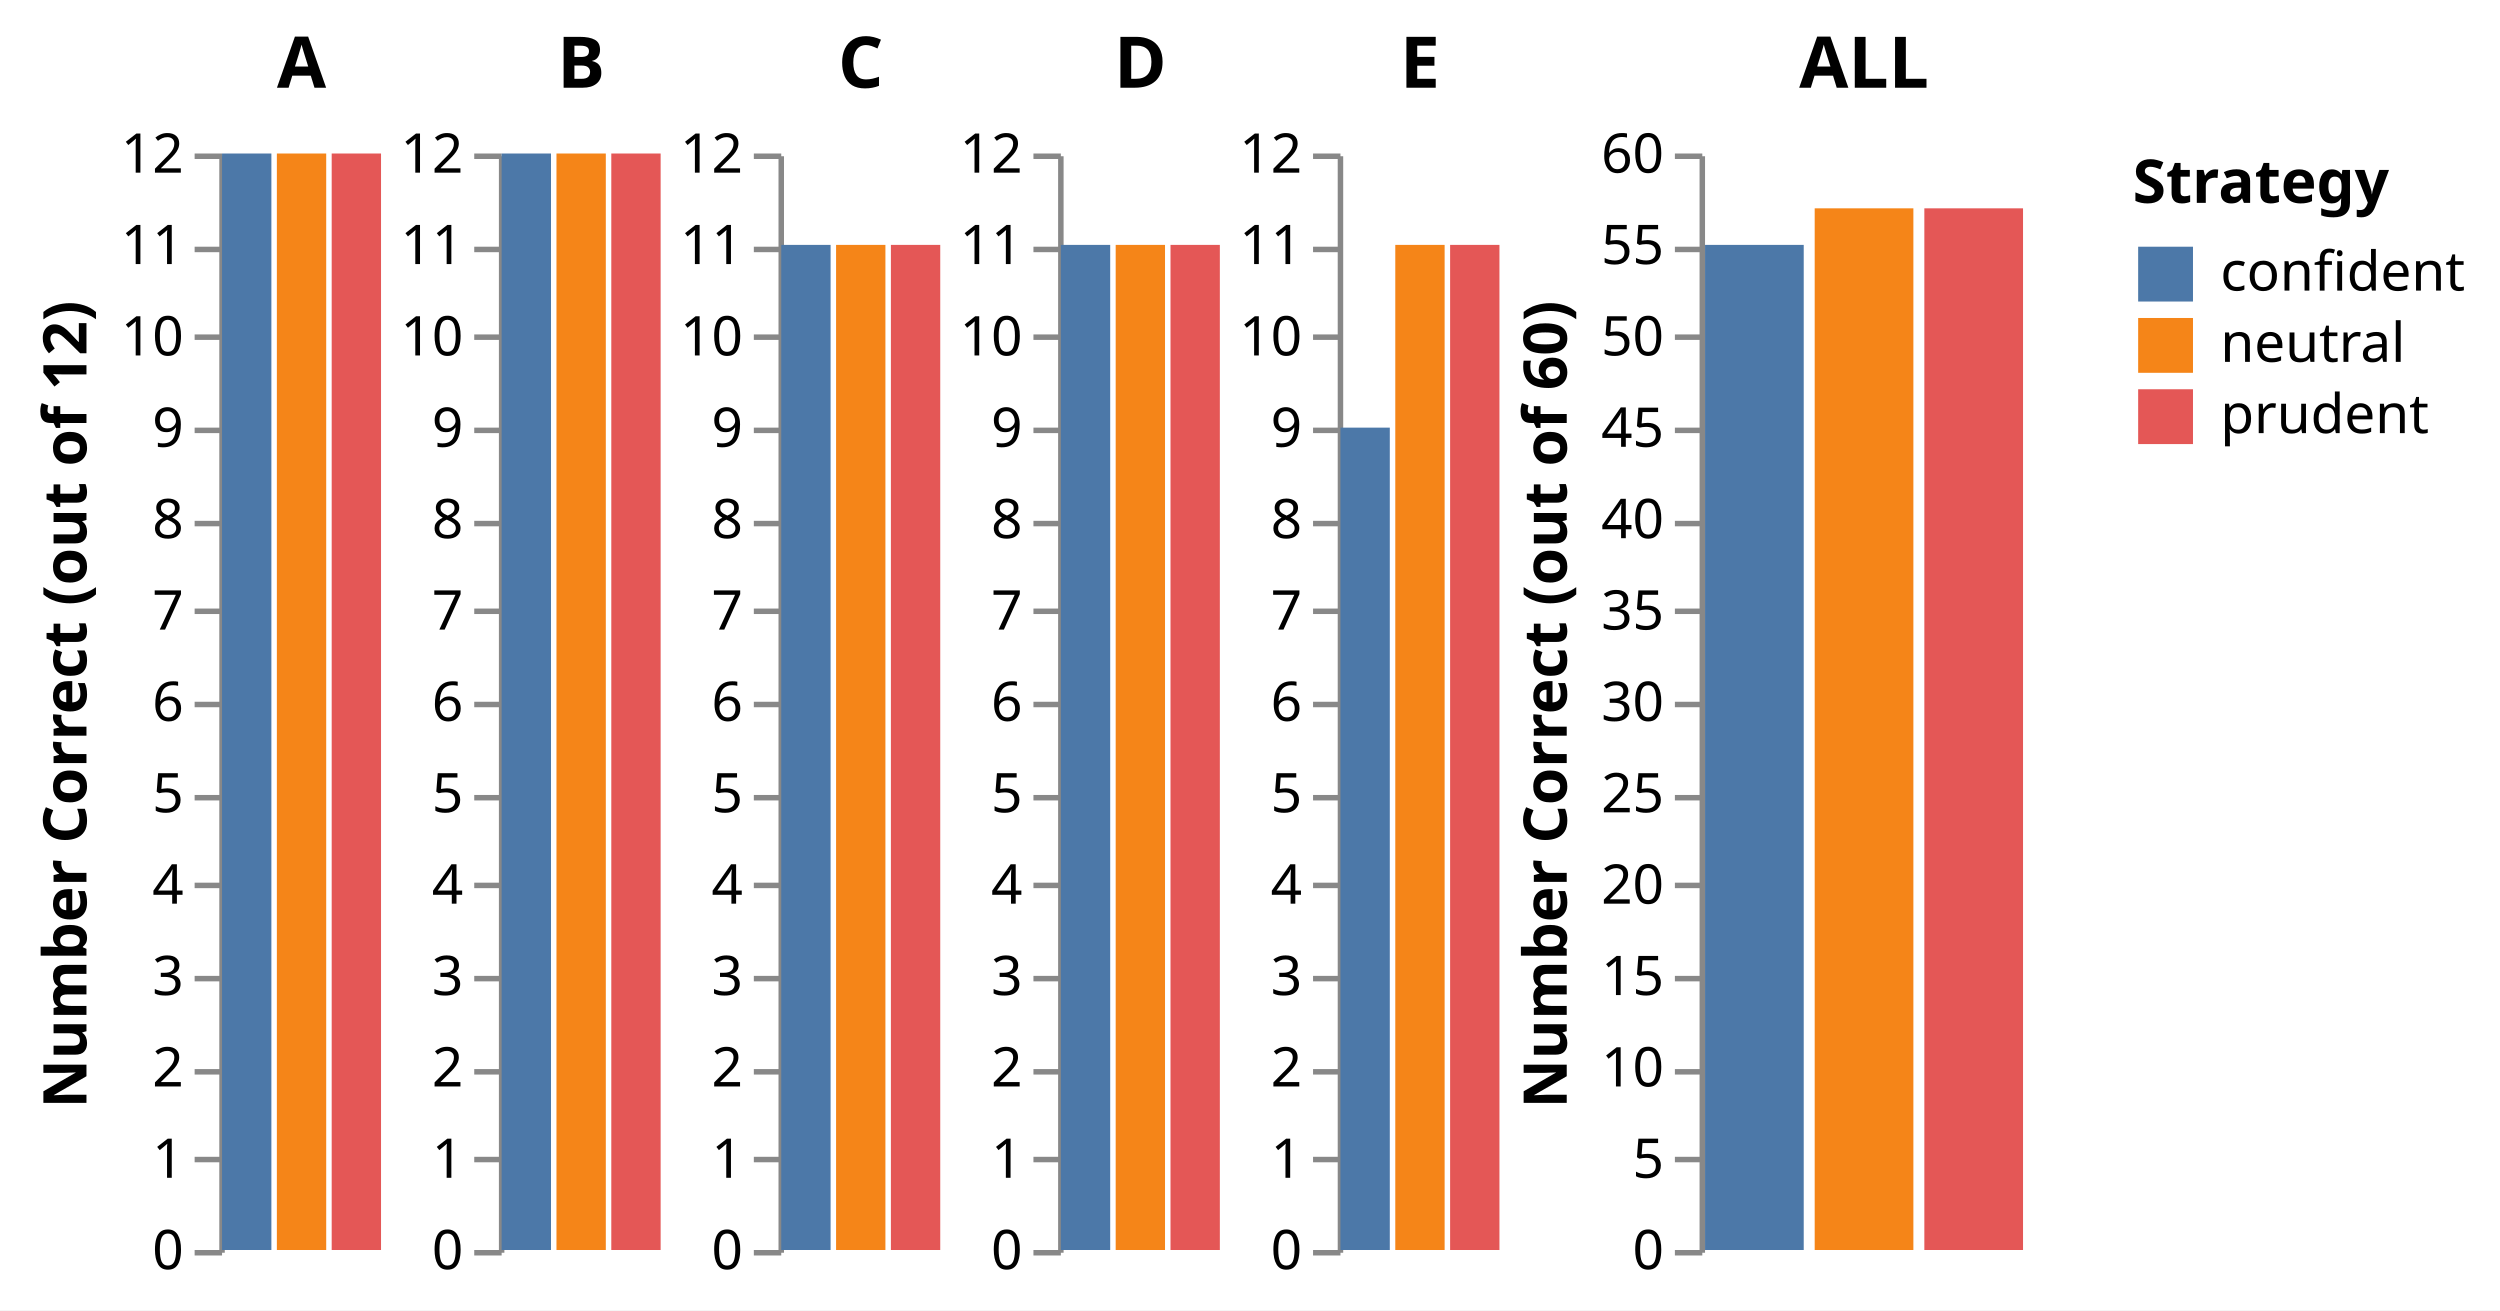
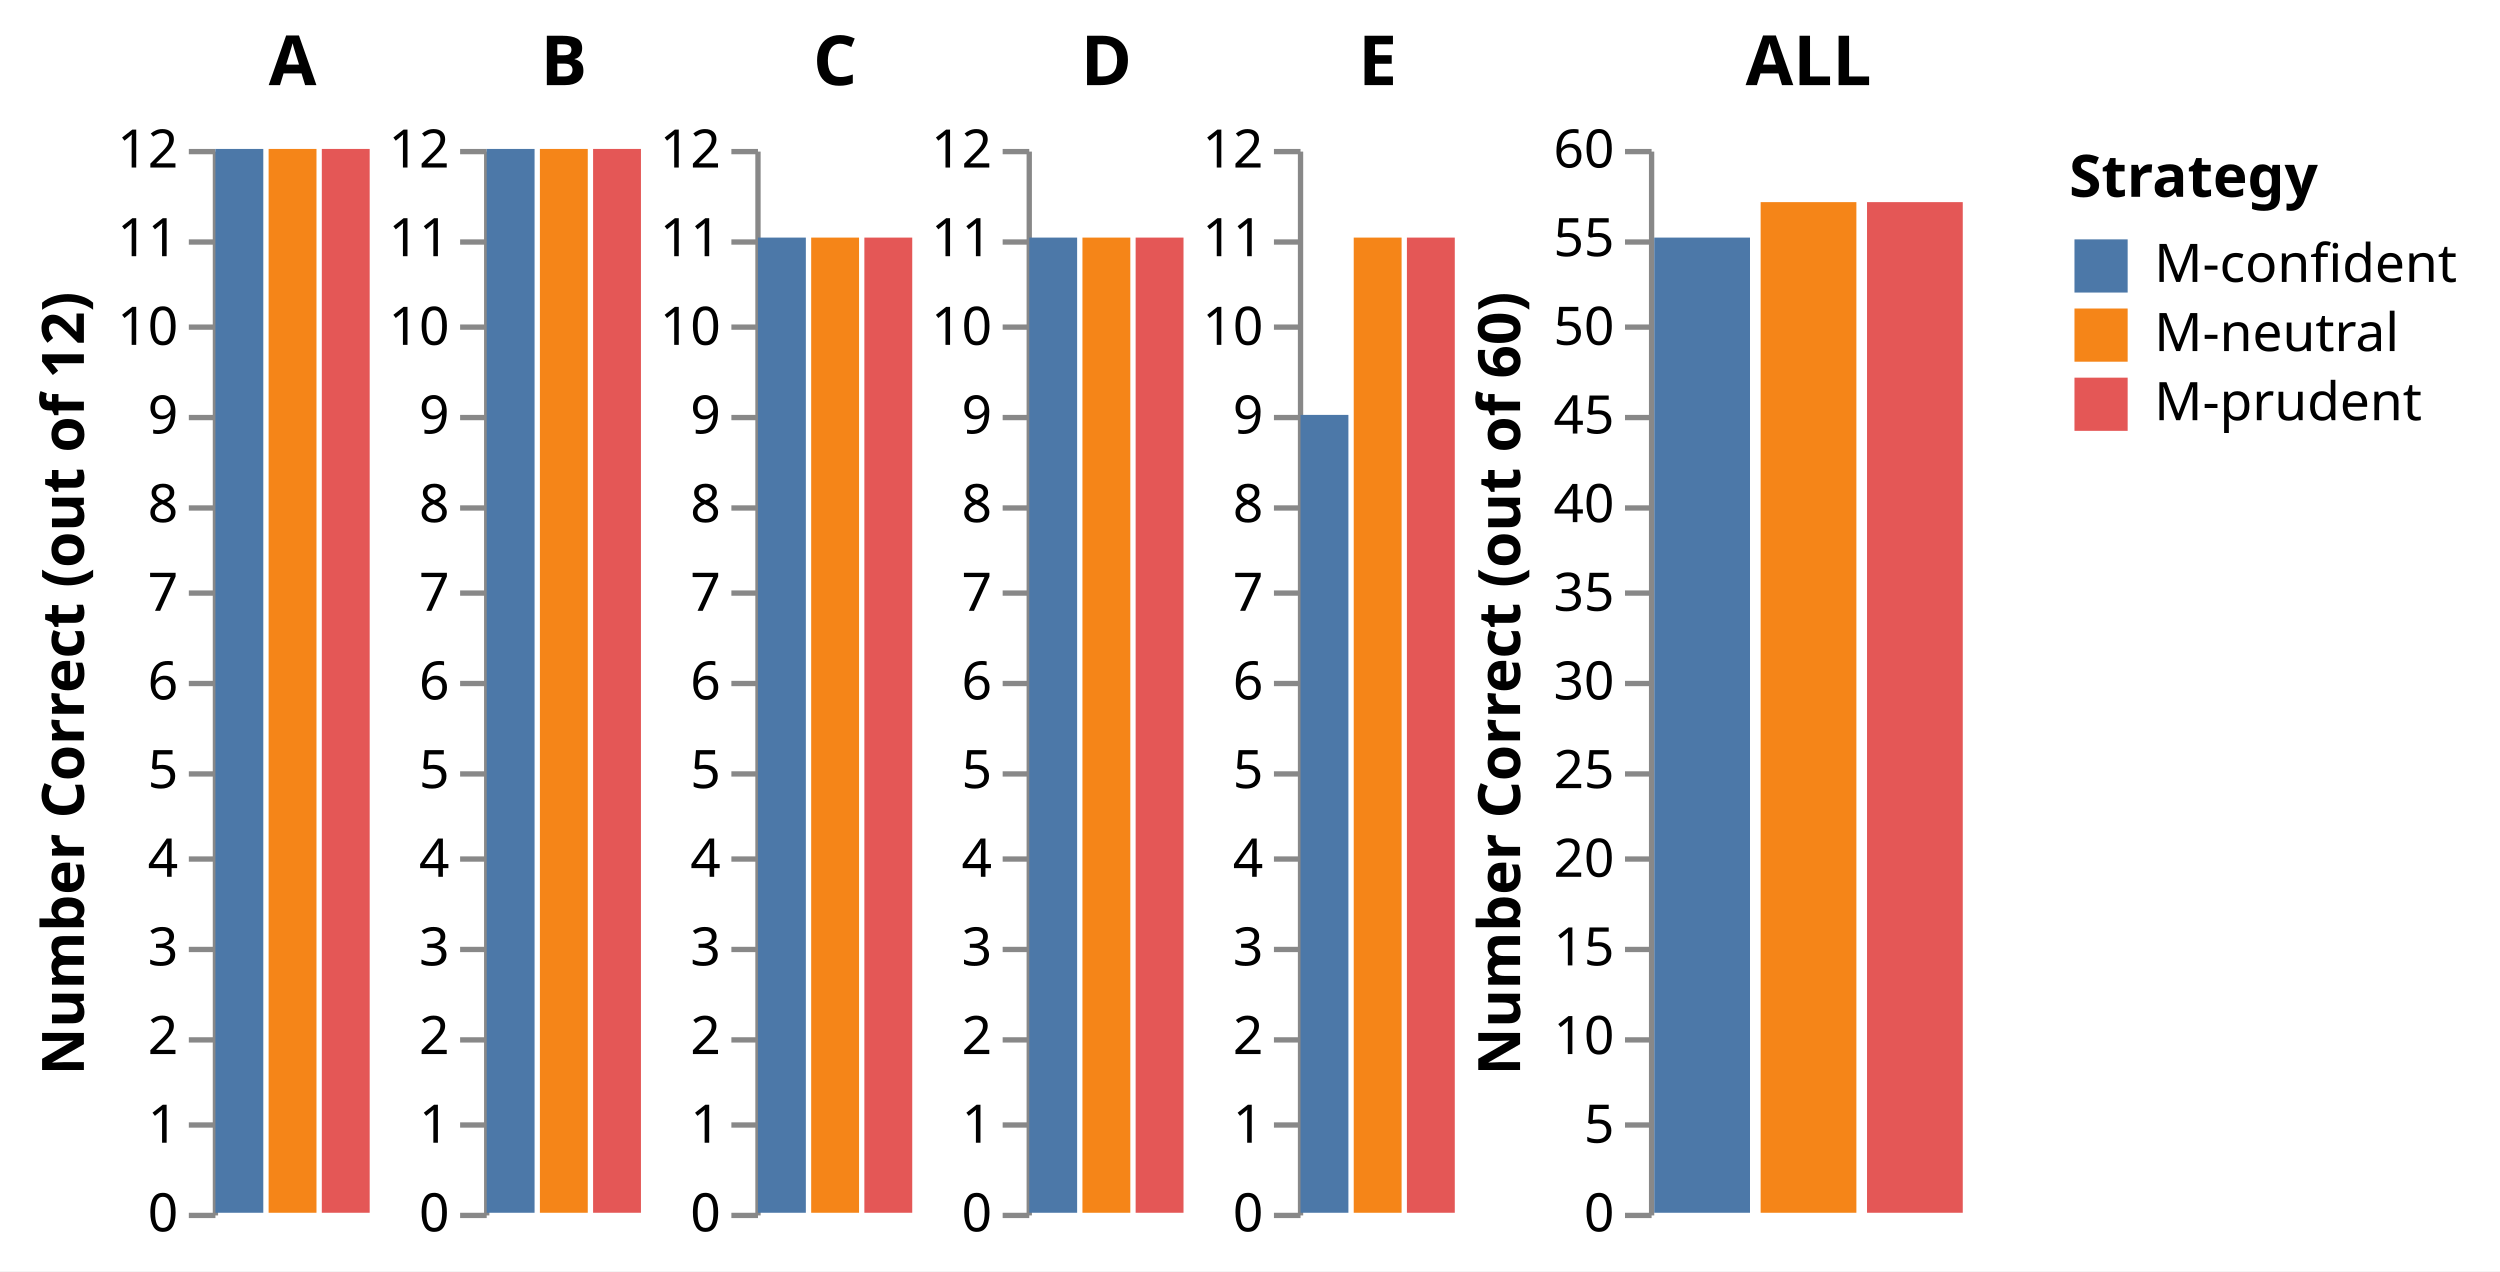
- <svg xmlns="http://www.w3.org/2000/svg" class="marks" width="456" height="239" viewBox="0 0 456 239" version="1.1">
-   <rect width="456" height="239" style="fill: white;" />
+ <svg xmlns="http://www.w3.org/2000/svg" class="marks" width="470" height="239" viewBox="0 0 470 239" version="1.1">
+   <rect width="470" height="239" style="fill: white;" />
  <g transform="translate(40,28)">
    <g class="mark-group role-frame root">
      <g transform="translate(0,0)">
        <path class="background" d="M0,0h0v200h0Z" style="fill: none;" />
        <g>
          <g class="mark-group role-scope concat_0_group">
            <g transform="translate(0,0)">
              <path class="background" d="M0.5,0.5h30v200h-30Z" style="fill: none; stroke: none;" />
              <g>
                <g class="mark-group role-axis">
                  <g transform="translate(0.5,0.5)">
                    <path class="background" d="M0,0h0v0h0Z" style="pointer-events: none; fill: none;" />
                    <g>
                      <g class="mark-rule role-axis-tick" style="pointer-events: none;">
                        <line transform="translate(0,200)" x2="-5" y2="0" style="fill: none; stroke: #888; stroke-width: 1; opacity: 1;" />
                        <line transform="translate(0,183)" x2="-5" y2="0" style="fill: none; stroke: #888; stroke-width: 1; opacity: 1;" />
                        <line transform="translate(0,167)" x2="-5" y2="0" style="fill: none; stroke: #888; stroke-width: 1; opacity: 1;" />
                        <line transform="translate(0,150)" x2="-5" y2="0" style="fill: none; stroke: #888; stroke-width: 1; opacity: 1;" />
                        <line transform="translate(0,133)" x2="-5" y2="0" style="fill: none; stroke: #888; stroke-width: 1; opacity: 1;" />
                        <line transform="translate(0,117)" x2="-5" y2="0" style="fill: none; stroke: #888; stroke-width: 1; opacity: 1;" />
                        <line transform="translate(0,100)" x2="-5" y2="0" style="fill: none; stroke: #888; stroke-width: 1; opacity: 1;" />
                        <line transform="translate(0,83)" x2="-5" y2="0" style="fill: none; stroke: #888; stroke-width: 1; opacity: 1;" />
                        <line transform="translate(0,67)" x2="-5" y2="0" style="fill: none; stroke: #888; stroke-width: 1; opacity: 1;" />
                        <line transform="translate(0,50)" x2="-5" y2="0" style="fill: none; stroke: #888; stroke-width: 1; opacity: 1;" />
                        <line transform="translate(0,33)" x2="-5" y2="0" style="fill: none; stroke: #888; stroke-width: 1; opacity: 1;" />
                        <line transform="translate(0,17)" x2="-5" y2="0" style="fill: none; stroke: #888; stroke-width: 1; opacity: 1;" />
                        <line transform="translate(0,0)" x2="-5" y2="0" style="fill: none; stroke: #888; stroke-width: 1; opacity: 1;" />
                      </g>
                      <g class="mark-text role-axis-label" style="pointer-events: none;">
                        <text text-anchor="end" transform="translate(-7,203)" style="font-family: sans-serif; font-size: 10px; fill: #000; opacity: 1;">0</text>
                        <text text-anchor="end" transform="translate(-7,186.3333)" style="font-family: sans-serif; font-size: 10px; fill: #000; opacity: 1;">1</text>
                        <text text-anchor="end" transform="translate(-7,169.6667)" style="font-family: sans-serif; font-size: 10px; fill: #000; opacity: 1;">2</text>
                        <text text-anchor="end" transform="translate(-7,153)" style="font-family: sans-serif; font-size: 10px; fill: #000; opacity: 1;">3</text>
                        <text text-anchor="end" transform="translate(-7,136.3333)" style="font-family: sans-serif; font-size: 10px; fill: #000; opacity: 1;">4</text>
                        <text text-anchor="end" transform="translate(-7,119.6667)" style="font-family: sans-serif; font-size: 10px; fill: #000; opacity: 1;">5</text>
                        <text text-anchor="end" transform="translate(-7,103)" style="font-family: sans-serif; font-size: 10px; fill: #000; opacity: 1;">6</text>
                        <text text-anchor="end" transform="translate(-7,86.33333)" style="font-family: sans-serif; font-size: 10px; fill: #000; opacity: 1;">7</text>
                        <text text-anchor="end" transform="translate(-7,69.66667)" style="font-family: sans-serif; font-size: 10px; fill: #000; opacity: 1;">8</text>
                        <text text-anchor="end" transform="translate(-7,53)" style="font-family: sans-serif; font-size: 10px; fill: #000; opacity: 1;">9</text>
                        <text text-anchor="end" transform="translate(-7,36.33333)" style="font-family: sans-serif; font-size: 10px; fill: #000; opacity: 1;">10</text>
                        <text text-anchor="end" transform="translate(-7,19.66667)" style="font-family: sans-serif; font-size: 10px; fill: #000; opacity: 1;">11</text>
                        <text text-anchor="end" transform="translate(-7,3)" style="font-family: sans-serif; font-size: 10px; fill: #000; opacity: 1;">12</text>
                      </g>
                      <g class="mark-rule role-axis-domain" style="pointer-events: none;">
                        <line transform="translate(0,200)" x2="0" y2="-200" style="fill: none; stroke: #888; stroke-width: 1; opacity: 1;" />
                      </g>
                      <g class="mark-text role-axis-title" style="pointer-events: none;">
                        <text text-anchor="middle" transform="translate(-22.72852,100) rotate(-90) translate(0,-2)" style="font-family: sans-serif; font-size: 11px; font-weight: bold; fill: #000; opacity: 1;">Number Correct (out of 12)</text>
                      </g>
                    </g>
                    <path class="foreground" d="" style="pointer-events: none; display: none; fill: none;" />
                  </g>
                </g>
                <g class="mark-rect role-mark concat_0_marks">
                  <path d="M0.5,0h9v200h-9Z" style="fill: #4c78a8;" />
                  <path d="M20.5,0h9v200h-9Z" style="fill: #e45756;" />
                  <path d="M10.5,0h9v200h-9Z" style="fill: #f58518;" />
                </g>
                <g class="mark-group role-title">
                  <g transform="translate(15,-22)">
                    <path class="background" d="M0,0h0v0h0Z" style="pointer-events: none; fill: none;" />
                    <g>
                      <g class="mark-text role-title-text" style="pointer-events: none;">
                        <text text-anchor="middle" transform="translate(0,10)" style="font-family: sans-serif; font-size: 13px; font-weight: bold; fill: #000; opacity: 1;">A</text>
                      </g>
                    </g>
                    <path class="foreground" d="" style="pointer-events: none; display: none; fill: none;" />
                  </g>
                </g>
              </g>
              <path class="foreground" d="" style="display: none; fill: none;" />
            </g>
          </g>
          <g class="mark-group role-scope concat_1_group">
            <g transform="translate(51,0)">
              <path class="background" d="M0.5,0.5h30v200h-30Z" style="fill: none; stroke: none;" />
              <g>
                <g class="mark-group role-axis">
                  <g transform="translate(0.5,0.5)">
                    <path class="background" d="M0,0h0v0h0Z" style="pointer-events: none; fill: none;" />
                    <g>
                      <g class="mark-rule role-axis-tick" style="pointer-events: none;">
                        <line transform="translate(0,200)" x2="-5" y2="0" style="fill: none; stroke: #888; stroke-width: 1; opacity: 1;" />
                        <line transform="translate(0,183)" x2="-5" y2="0" style="fill: none; stroke: #888; stroke-width: 1; opacity: 1;" />
                        <line transform="translate(0,167)" x2="-5" y2="0" style="fill: none; stroke: #888; stroke-width: 1; opacity: 1;" />
                        <line transform="translate(0,150)" x2="-5" y2="0" style="fill: none; stroke: #888; stroke-width: 1; opacity: 1;" />
                        <line transform="translate(0,133)" x2="-5" y2="0" style="fill: none; stroke: #888; stroke-width: 1; opacity: 1;" />
                        <line transform="translate(0,117)" x2="-5" y2="0" style="fill: none; stroke: #888; stroke-width: 1; opacity: 1;" />
                        <line transform="translate(0,100)" x2="-5" y2="0" style="fill: none; stroke: #888; stroke-width: 1; opacity: 1;" />
                        <line transform="translate(0,83)" x2="-5" y2="0" style="fill: none; stroke: #888; stroke-width: 1; opacity: 1;" />
                        <line transform="translate(0,67)" x2="-5" y2="0" style="fill: none; stroke: #888; stroke-width: 1; opacity: 1;" />
                        <line transform="translate(0,50)" x2="-5" y2="0" style="fill: none; stroke: #888; stroke-width: 1; opacity: 1;" />
                        <line transform="translate(0,33)" x2="-5" y2="0" style="fill: none; stroke: #888; stroke-width: 1; opacity: 1;" />
                        <line transform="translate(0,17)" x2="-5" y2="0" style="fill: none; stroke: #888; stroke-width: 1; opacity: 1;" />
                        <line transform="translate(0,0)" x2="-5" y2="0" style="fill: none; stroke: #888; stroke-width: 1; opacity: 1;" />
                      </g>
                      <g class="mark-text role-axis-label" style="pointer-events: none;">
                        <text text-anchor="end" transform="translate(-7,203)" style="font-family: sans-serif; font-size: 10px; fill: #000; opacity: 1;">0</text>
                        <text text-anchor="end" transform="translate(-7,186.3333)" style="font-family: sans-serif; font-size: 10px; fill: #000; opacity: 1;">1</text>
                        <text text-anchor="end" transform="translate(-7,169.6667)" style="font-family: sans-serif; font-size: 10px; fill: #000; opacity: 1;">2</text>
                        <text text-anchor="end" transform="translate(-7,153)" style="font-family: sans-serif; font-size: 10px; fill: #000; opacity: 1;">3</text>
                        <text text-anchor="end" transform="translate(-7,136.3333)" style="font-family: sans-serif; font-size: 10px; fill: #000; opacity: 1;">4</text>
                        <text text-anchor="end" transform="translate(-7,119.6667)" style="font-family: sans-serif; font-size: 10px; fill: #000; opacity: 1;">5</text>
                        <text text-anchor="end" transform="translate(-7,103)" style="font-family: sans-serif; font-size: 10px; fill: #000; opacity: 1;">6</text>
                        <text text-anchor="end" transform="translate(-7,86.33333)" style="font-family: sans-serif; font-size: 10px; fill: #000; opacity: 1;">7</text>
                        <text text-anchor="end" transform="translate(-7,69.66667)" style="font-family: sans-serif; font-size: 10px; fill: #000; opacity: 1;">8</text>
                        <text text-anchor="end" transform="translate(-7,53)" style="font-family: sans-serif; font-size: 10px; fill: #000; opacity: 1;">9</text>
                        <text text-anchor="end" transform="translate(-7,36.33333)" style="font-family: sans-serif; font-size: 10px; fill: #000; opacity: 1;">10</text>
                        <text text-anchor="end" transform="translate(-7,19.66667)" style="font-family: sans-serif; font-size: 10px; fill: #000; opacity: 1;">11</text>
                        <text text-anchor="end" transform="translate(-7,3)" style="font-family: sans-serif; font-size: 10px; fill: #000; opacity: 1;">12</text>
                      </g>
                      <g class="mark-rule role-axis-domain" style="pointer-events: none;">
                        <line transform="translate(0,200)" x2="0" y2="-200" style="fill: none; stroke: #888; stroke-width: 1; opacity: 1;" />
                      </g>
                    </g>
                    <path class="foreground" d="" style="pointer-events: none; display: none; fill: none;" />
                  </g>
                </g>
                <g class="mark-rect role-mark concat_1_marks">
                  <path d="M0.5,0h9v200h-9Z" style="fill: #4c78a8;" />
                  <path d="M20.5,0h9v200h-9Z" style="fill: #e45756;" />
                  <path d="M10.5,0h9v200h-9Z" style="fill: #f58518;" />
                </g>
                <g class="mark-group role-title">
                  <g transform="translate(15,-22)">
                    <path class="background" d="M0,0h0v0h0Z" style="pointer-events: none; fill: none;" />
                    <g>
                      <g class="mark-text role-title-text" style="pointer-events: none;">
                        <text text-anchor="middle" transform="translate(0,10)" style="font-family: sans-serif; font-size: 13px; font-weight: bold; fill: #000; opacity: 1;">B</text>
                      </g>
                    </g>
                    <path class="foreground" d="" style="pointer-events: none; display: none; fill: none;" />
                  </g>
                </g>
              </g>
              <path class="foreground" d="" style="display: none; fill: none;" />
            </g>
          </g>
          <g class="mark-group role-scope concat_2_group">
            <g transform="translate(102,0)">
              <path class="background" d="M0.5,0.5h30v200h-30Z" style="fill: none; stroke: none;" />
              <g>
                <g class="mark-group role-axis">
                  <g transform="translate(0.5,0.5)">
                    <path class="background" d="M0,0h0v0h0Z" style="pointer-events: none; fill: none;" />
                    <g>
                      <g class="mark-rule role-axis-tick" style="pointer-events: none;">
                        <line transform="translate(0,200)" x2="-5" y2="0" style="fill: none; stroke: #888; stroke-width: 1; opacity: 1;" />
                        <line transform="translate(0,183)" x2="-5" y2="0" style="fill: none; stroke: #888; stroke-width: 1; opacity: 1;" />
                        <line transform="translate(0,167)" x2="-5" y2="0" style="fill: none; stroke: #888; stroke-width: 1; opacity: 1;" />
                        <line transform="translate(0,150)" x2="-5" y2="0" style="fill: none; stroke: #888; stroke-width: 1; opacity: 1;" />
                        <line transform="translate(0,133)" x2="-5" y2="0" style="fill: none; stroke: #888; stroke-width: 1; opacity: 1;" />
                        <line transform="translate(0,117)" x2="-5" y2="0" style="fill: none; stroke: #888; stroke-width: 1; opacity: 1;" />
                        <line transform="translate(0,100)" x2="-5" y2="0" style="fill: none; stroke: #888; stroke-width: 1; opacity: 1;" />
                        <line transform="translate(0,83)" x2="-5" y2="0" style="fill: none; stroke: #888; stroke-width: 1; opacity: 1;" />
                        <line transform="translate(0,67)" x2="-5" y2="0" style="fill: none; stroke: #888; stroke-width: 1; opacity: 1;" />
                        <line transform="translate(0,50)" x2="-5" y2="0" style="fill: none; stroke: #888; stroke-width: 1; opacity: 1;" />
                        <line transform="translate(0,33)" x2="-5" y2="0" style="fill: none; stroke: #888; stroke-width: 1; opacity: 1;" />
                        <line transform="translate(0,17)" x2="-5" y2="0" style="fill: none; stroke: #888; stroke-width: 1; opacity: 1;" />
                        <line transform="translate(0,0)" x2="-5" y2="0" style="fill: none; stroke: #888; stroke-width: 1; opacity: 1;" />
                      </g>
                      <g class="mark-text role-axis-label" style="pointer-events: none;">
                        <text text-anchor="end" transform="translate(-7,203)" style="font-family: sans-serif; font-size: 10px; fill: #000; opacity: 1;">0</text>
                        <text text-anchor="end" transform="translate(-7,186.3333)" style="font-family: sans-serif; font-size: 10px; fill: #000; opacity: 1;">1</text>
                        <text text-anchor="end" transform="translate(-7,169.6667)" style="font-family: sans-serif; font-size: 10px; fill: #000; opacity: 1;">2</text>
                        <text text-anchor="end" transform="translate(-7,153)" style="font-family: sans-serif; font-size: 10px; fill: #000; opacity: 1;">3</text>
                        <text text-anchor="end" transform="translate(-7,136.3333)" style="font-family: sans-serif; font-size: 10px; fill: #000; opacity: 1;">4</text>
                        <text text-anchor="end" transform="translate(-7,119.6667)" style="font-family: sans-serif; font-size: 10px; fill: #000; opacity: 1;">5</text>
                        <text text-anchor="end" transform="translate(-7,103)" style="font-family: sans-serif; font-size: 10px; fill: #000; opacity: 1;">6</text>
                        <text text-anchor="end" transform="translate(-7,86.33333)" style="font-family: sans-serif; font-size: 10px; fill: #000; opacity: 1;">7</text>
                        <text text-anchor="end" transform="translate(-7,69.66667)" style="font-family: sans-serif; font-size: 10px; fill: #000; opacity: 1;">8</text>
                        <text text-anchor="end" transform="translate(-7,53)" style="font-family: sans-serif; font-size: 10px; fill: #000; opacity: 1;">9</text>
                        <text text-anchor="end" transform="translate(-7,36.33333)" style="font-family: sans-serif; font-size: 10px; fill: #000; opacity: 1;">10</text>
                        <text text-anchor="end" transform="translate(-7,19.66667)" style="font-family: sans-serif; font-size: 10px; fill: #000; opacity: 1;">11</text>
                        <text text-anchor="end" transform="translate(-7,3)" style="font-family: sans-serif; font-size: 10px; fill: #000; opacity: 1;">12</text>
                      </g>
                      <g class="mark-rule role-axis-domain" style="pointer-events: none;">
                        <line transform="translate(0,200)" x2="0" y2="-200" style="fill: none; stroke: #888; stroke-width: 1; opacity: 1;" />
                      </g>
                    </g>
                    <path class="foreground" d="" style="pointer-events: none; display: none; fill: none;" />
                  </g>
                </g>
                <g class="mark-rect role-mark concat_2_marks">
                  <path d="M0.5,16.667h9v183.333h-9Z" style="fill: #4c78a8;" />
                  <path d="M20.5,16.667h9v183.333h-9Z" style="fill: #e45756;" />
                  <path d="M10.5,16.667h9v183.333h-9Z" style="fill: #f58518;" />
                </g>
                <g class="mark-group role-title">
                  <g transform="translate(15,-22)">
                    <path class="background" d="M0,0h0v0h0Z" style="pointer-events: none; fill: none;" />
                    <g>
                      <g class="mark-text role-title-text" style="pointer-events: none;">
                        <text text-anchor="middle" transform="translate(0,10)" style="font-family: sans-serif; font-size: 13px; font-weight: bold; fill: #000; opacity: 1;">C</text>
                      </g>
                    </g>
                    <path class="foreground" d="" style="pointer-events: none; display: none; fill: none;" />
                  </g>
                </g>
              </g>
              <path class="foreground" d="" style="display: none; fill: none;" />
            </g>
          </g>
          <g class="mark-group role-scope concat_3_group">
            <g transform="translate(153,0)">
              <path class="background" d="M0.5,0.5h30v200h-30Z" style="fill: none; stroke: none;" />
              <g>
                <g class="mark-group role-axis">
                  <g transform="translate(0.5,0.5)">
                    <path class="background" d="M0,0h0v0h0Z" style="pointer-events: none; fill: none;" />
                    <g>
                      <g class="mark-rule role-axis-tick" style="pointer-events: none;">
                        <line transform="translate(0,200)" x2="-5" y2="0" style="fill: none; stroke: #888; stroke-width: 1; opacity: 1;" />
                        <line transform="translate(0,183)" x2="-5" y2="0" style="fill: none; stroke: #888; stroke-width: 1; opacity: 1;" />
                        <line transform="translate(0,167)" x2="-5" y2="0" style="fill: none; stroke: #888; stroke-width: 1; opacity: 1;" />
                        <line transform="translate(0,150)" x2="-5" y2="0" style="fill: none; stroke: #888; stroke-width: 1; opacity: 1;" />
                        <line transform="translate(0,133)" x2="-5" y2="0" style="fill: none; stroke: #888; stroke-width: 1; opacity: 1;" />
                        <line transform="translate(0,117)" x2="-5" y2="0" style="fill: none; stroke: #888; stroke-width: 1; opacity: 1;" />
                        <line transform="translate(0,100)" x2="-5" y2="0" style="fill: none; stroke: #888; stroke-width: 1; opacity: 1;" />
                        <line transform="translate(0,83)" x2="-5" y2="0" style="fill: none; stroke: #888; stroke-width: 1; opacity: 1;" />
                        <line transform="translate(0,67)" x2="-5" y2="0" style="fill: none; stroke: #888; stroke-width: 1; opacity: 1;" />
                        <line transform="translate(0,50)" x2="-5" y2="0" style="fill: none; stroke: #888; stroke-width: 1; opacity: 1;" />
                        <line transform="translate(0,33)" x2="-5" y2="0" style="fill: none; stroke: #888; stroke-width: 1; opacity: 1;" />
                        <line transform="translate(0,17)" x2="-5" y2="0" style="fill: none; stroke: #888; stroke-width: 1; opacity: 1;" />
                        <line transform="translate(0,0)" x2="-5" y2="0" style="fill: none; stroke: #888; stroke-width: 1; opacity: 1;" />
                      </g>
                      <g class="mark-text role-axis-label" style="pointer-events: none;">
                        <text text-anchor="end" transform="translate(-7,203)" style="font-family: sans-serif; font-size: 10px; fill: #000; opacity: 1;">0</text>
                        <text text-anchor="end" transform="translate(-7,186.3333)" style="font-family: sans-serif; font-size: 10px; fill: #000; opacity: 1;">1</text>
                        <text text-anchor="end" transform="translate(-7,169.6667)" style="font-family: sans-serif; font-size: 10px; fill: #000; opacity: 1;">2</text>
                        <text text-anchor="end" transform="translate(-7,153)" style="font-family: sans-serif; font-size: 10px; fill: #000; opacity: 1;">3</text>
                        <text text-anchor="end" transform="translate(-7,136.3333)" style="font-family: sans-serif; font-size: 10px; fill: #000; opacity: 1;">4</text>
                        <text text-anchor="end" transform="translate(-7,119.6667)" style="font-family: sans-serif; font-size: 10px; fill: #000; opacity: 1;">5</text>
                        <text text-anchor="end" transform="translate(-7,103)" style="font-family: sans-serif; font-size: 10px; fill: #000; opacity: 1;">6</text>
                        <text text-anchor="end" transform="translate(-7,86.33333)" style="font-family: sans-serif; font-size: 10px; fill: #000; opacity: 1;">7</text>
                        <text text-anchor="end" transform="translate(-7,69.66667)" style="font-family: sans-serif; font-size: 10px; fill: #000; opacity: 1;">8</text>
                        <text text-anchor="end" transform="translate(-7,53)" style="font-family: sans-serif; font-size: 10px; fill: #000; opacity: 1;">9</text>
                        <text text-anchor="end" transform="translate(-7,36.33333)" style="font-family: sans-serif; font-size: 10px; fill: #000; opacity: 1;">10</text>
                        <text text-anchor="end" transform="translate(-7,19.66667)" style="font-family: sans-serif; font-size: 10px; fill: #000; opacity: 1;">11</text>
                        <text text-anchor="end" transform="translate(-7,3)" style="font-family: sans-serif; font-size: 10px; fill: #000; opacity: 1;">12</text>
                      </g>
                      <g class="mark-rule role-axis-domain" style="pointer-events: none;">
                        <line transform="translate(0,200)" x2="0" y2="-200" style="fill: none; stroke: #888; stroke-width: 1; opacity: 1;" />
                      </g>
                    </g>
                    <path class="foreground" d="" style="pointer-events: none; display: none; fill: none;" />
                  </g>
                </g>
                <g class="mark-rect role-mark concat_3_marks">
                  <path d="M0.5,16.667h9v183.333h-9Z" style="fill: #4c78a8;" />
                  <path d="M20.5,16.667h9v183.333h-9Z" style="fill: #e45756;" />
                  <path d="M10.5,16.667h9v183.333h-9Z" style="fill: #f58518;" />
                </g>
                <g class="mark-group role-title">
                  <g transform="translate(15,-22)">
                    <path class="background" d="M0,0h0v0h0Z" style="pointer-events: none; fill: none;" />
                    <g>
                      <g class="mark-text role-title-text" style="pointer-events: none;">
                        <text text-anchor="middle" transform="translate(0,10)" style="font-family: sans-serif; font-size: 13px; font-weight: bold; fill: #000; opacity: 1;">D</text>
                      </g>
                    </g>
                    <path class="foreground" d="" style="pointer-events: none; display: none; fill: none;" />
                  </g>
                </g>
              </g>
              <path class="foreground" d="" style="display: none; fill: none;" />
            </g>
          </g>
          <g class="mark-group role-scope concat_4_group">
            <g transform="translate(204,0)">
              <path class="background" d="M0.5,0.5h30v200h-30Z" style="fill: none; stroke: none;" />
              <g>
                <g class="mark-group role-axis">
                  <g transform="translate(0.5,0.5)">
                    <path class="background" d="M0,0h0v0h0Z" style="pointer-events: none; fill: none;" />
                    <g>
                      <g class="mark-rule role-axis-tick" style="pointer-events: none;">
                        <line transform="translate(0,200)" x2="-5" y2="0" style="fill: none; stroke: #888; stroke-width: 1; opacity: 1;" />
                        <line transform="translate(0,183)" x2="-5" y2="0" style="fill: none; stroke: #888; stroke-width: 1; opacity: 1;" />
                        <line transform="translate(0,167)" x2="-5" y2="0" style="fill: none; stroke: #888; stroke-width: 1; opacity: 1;" />
                        <line transform="translate(0,150)" x2="-5" y2="0" style="fill: none; stroke: #888; stroke-width: 1; opacity: 1;" />
                        <line transform="translate(0,133)" x2="-5" y2="0" style="fill: none; stroke: #888; stroke-width: 1; opacity: 1;" />
                        <line transform="translate(0,117)" x2="-5" y2="0" style="fill: none; stroke: #888; stroke-width: 1; opacity: 1;" />
                        <line transform="translate(0,100)" x2="-5" y2="0" style="fill: none; stroke: #888; stroke-width: 1; opacity: 1;" />
                        <line transform="translate(0,83)" x2="-5" y2="0" style="fill: none; stroke: #888; stroke-width: 1; opacity: 1;" />
                        <line transform="translate(0,67)" x2="-5" y2="0" style="fill: none; stroke: #888; stroke-width: 1; opacity: 1;" />
                        <line transform="translate(0,50)" x2="-5" y2="0" style="fill: none; stroke: #888; stroke-width: 1; opacity: 1;" />
                        <line transform="translate(0,33)" x2="-5" y2="0" style="fill: none; stroke: #888; stroke-width: 1; opacity: 1;" />
                        <line transform="translate(0,17)" x2="-5" y2="0" style="fill: none; stroke: #888; stroke-width: 1; opacity: 1;" />
                        <line transform="translate(0,0)" x2="-5" y2="0" style="fill: none; stroke: #888; stroke-width: 1; opacity: 1;" />
                      </g>
                      <g class="mark-text role-axis-label" style="pointer-events: none;">
                        <text text-anchor="end" transform="translate(-7,203)" style="font-family: sans-serif; font-size: 10px; fill: #000; opacity: 1;">0</text>
                        <text text-anchor="end" transform="translate(-7,186.3333)" style="font-family: sans-serif; font-size: 10px; fill: #000; opacity: 1;">1</text>
                        <text text-anchor="end" transform="translate(-7,169.6667)" style="font-family: sans-serif; font-size: 10px; fill: #000; opacity: 1;">2</text>
                        <text text-anchor="end" transform="translate(-7,153)" style="font-family: sans-serif; font-size: 10px; fill: #000; opacity: 1;">3</text>
                        <text text-anchor="end" transform="translate(-7,136.3333)" style="font-family: sans-serif; font-size: 10px; fill: #000; opacity: 1;">4</text>
                        <text text-anchor="end" transform="translate(-7,119.6667)" style="font-family: sans-serif; font-size: 10px; fill: #000; opacity: 1;">5</text>
                        <text text-anchor="end" transform="translate(-7,103)" style="font-family: sans-serif; font-size: 10px; fill: #000; opacity: 1;">6</text>
                        <text text-anchor="end" transform="translate(-7,86.33333)" style="font-family: sans-serif; font-size: 10px; fill: #000; opacity: 1;">7</text>
                        <text text-anchor="end" transform="translate(-7,69.66667)" style="font-family: sans-serif; font-size: 10px; fill: #000; opacity: 1;">8</text>
                        <text text-anchor="end" transform="translate(-7,53)" style="font-family: sans-serif; font-size: 10px; fill: #000; opacity: 1;">9</text>
                        <text text-anchor="end" transform="translate(-7,36.33333)" style="font-family: sans-serif; font-size: 10px; fill: #000; opacity: 1;">10</text>
                        <text text-anchor="end" transform="translate(-7,19.66667)" style="font-family: sans-serif; font-size: 10px; fill: #000; opacity: 1;">11</text>
                        <text text-anchor="end" transform="translate(-7,3)" style="font-family: sans-serif; font-size: 10px; fill: #000; opacity: 1;">12</text>
                      </g>
                      <g class="mark-rule role-axis-domain" style="pointer-events: none;">
                        <line transform="translate(0,200)" x2="0" y2="-200" style="fill: none; stroke: #888; stroke-width: 1; opacity: 1;" />
                      </g>
                    </g>
                    <path class="foreground" d="" style="pointer-events: none; display: none; fill: none;" />
                  </g>
                </g>
                <g class="mark-rect role-mark concat_4_marks">
                  <path d="M0.5,50h9v150h-9Z" style="fill: #4c78a8;" />
                  <path d="M20.5,16.667h9v183.333h-9Z" style="fill: #e45756;" />
                  <path d="M10.5,16.667h9v183.333h-9Z" style="fill: #f58518;" />
                </g>
                <g class="mark-group role-title">
                  <g transform="translate(15,-22)">
                    <path class="background" d="M0,0h0v0h0Z" style="pointer-events: none; fill: none;" />
                    <g>
                      <g class="mark-text role-title-text" style="pointer-events: none;">
                        <text text-anchor="middle" transform="translate(0,10)" style="font-family: sans-serif; font-size: 13px; font-weight: bold; fill: #000; opacity: 1;">E</text>
                      </g>
                    </g>
                    <path class="foreground" d="" style="pointer-events: none; display: none; fill: none;" />
                  </g>
                </g>
              </g>
              <path class="foreground" d="" style="display: none; fill: none;" />
            </g>
          </g>
          <g class="mark-group role-scope concat_5_group">
            <g transform="translate(270,0)">
              <path class="background" d="M0.5,0.5h60v200h-60Z" style="fill: none; stroke: none;" />
              <g>
                <g class="mark-group role-axis">
                  <g transform="translate(0.5,0.5)">
                    <path class="background" d="M0,0h0v0h0Z" style="pointer-events: none; fill: none;" />
                    <g>
                      <g class="mark-rule role-axis-tick" style="pointer-events: none;">
                        <line transform="translate(0,200)" x2="-5" y2="0" style="fill: none; stroke: #888; stroke-width: 1; opacity: 1;" />
                        <line transform="translate(0,183)" x2="-5" y2="0" style="fill: none; stroke: #888; stroke-width: 1; opacity: 1;" />
                        <line transform="translate(0,167)" x2="-5" y2="0" style="fill: none; stroke: #888; stroke-width: 1; opacity: 1;" />
                        <line transform="translate(0,150)" x2="-5" y2="0" style="fill: none; stroke: #888; stroke-width: 1; opacity: 1;" />
                        <line transform="translate(0,133)" x2="-5" y2="0" style="fill: none; stroke: #888; stroke-width: 1; opacity: 1;" />
                        <line transform="translate(0,117)" x2="-5" y2="0" style="fill: none; stroke: #888; stroke-width: 1; opacity: 1;" />
                        <line transform="translate(0,100)" x2="-5" y2="0" style="fill: none; stroke: #888; stroke-width: 1; opacity: 1;" />
                        <line transform="translate(0,83)" x2="-5" y2="0" style="fill: none; stroke: #888; stroke-width: 1; opacity: 1;" />
                        <line transform="translate(0,67)" x2="-5" y2="0" style="fill: none; stroke: #888; stroke-width: 1; opacity: 1;" />
                        <line transform="translate(0,50)" x2="-5" y2="0" style="fill: none; stroke: #888; stroke-width: 1; opacity: 1;" />
                        <line transform="translate(0,33)" x2="-5" y2="0" style="fill: none; stroke: #888; stroke-width: 1; opacity: 1;" />
                        <line transform="translate(0,17)" x2="-5" y2="0" style="fill: none; stroke: #888; stroke-width: 1; opacity: 1;" />
                        <line transform="translate(0,0)" x2="-5" y2="0" style="fill: none; stroke: #888; stroke-width: 1; opacity: 1;" />
                      </g>
                      <g class="mark-text role-axis-label" style="pointer-events: none;">
                        <text text-anchor="end" transform="translate(-7,203)" style="font-family: sans-serif; font-size: 10px; fill: #000; opacity: 1;">0</text>
                        <text text-anchor="end" transform="translate(-7,186.3333)" style="font-family: sans-serif; font-size: 10px; fill: #000; opacity: 1;">5</text>
                        <text text-anchor="end" transform="translate(-7,169.6667)" style="font-family: sans-serif; font-size: 10px; fill: #000; opacity: 1;">10</text>
                        <text text-anchor="end" transform="translate(-7,153)" style="font-family: sans-serif; font-size: 10px; fill: #000; opacity: 1;">15</text>
                        <text text-anchor="end" transform="translate(-7,136.3333)" style="font-family: sans-serif; font-size: 10px; fill: #000; opacity: 1;">20</text>
                        <text text-anchor="end" transform="translate(-7,119.6667)" style="font-family: sans-serif; font-size: 10px; fill: #000; opacity: 1;">25</text>
                        <text text-anchor="end" transform="translate(-7,103)" style="font-family: sans-serif; font-size: 10px; fill: #000; opacity: 1;">30</text>
                        <text text-anchor="end" transform="translate(-7,86.33333)" style="font-family: sans-serif; font-size: 10px; fill: #000; opacity: 1;">35</text>
                        <text text-anchor="end" transform="translate(-7,69.66667)" style="font-family: sans-serif; font-size: 10px; fill: #000; opacity: 1;">40</text>
                        <text text-anchor="end" transform="translate(-7,53)" style="font-family: sans-serif; font-size: 10px; fill: #000; opacity: 1;">45</text>
                        <text text-anchor="end" transform="translate(-7,36.33333)" style="font-family: sans-serif; font-size: 10px; fill: #000; opacity: 1;">50</text>
                        <text text-anchor="end" transform="translate(-7,19.66667)" style="font-family: sans-serif; font-size: 10px; fill: #000; opacity: 1;">55</text>
                        <text text-anchor="end" transform="translate(-7,3)" style="font-family: sans-serif; font-size: 10px; fill: #000; opacity: 1;">60</text>
                      </g>
                      <g class="mark-rule role-axis-domain" style="pointer-events: none;">
                        <line transform="translate(0,200)" x2="0" y2="-200" style="fill: none; stroke: #888; stroke-width: 1; opacity: 1;" />
                      </g>
                      <g class="mark-text role-axis-title" style="pointer-events: none;">
                        <text text-anchor="middle" transform="translate(-22.72852,100) rotate(-90) translate(0,-2)" style="font-family: sans-serif; font-size: 11px; font-weight: bold; fill: #000; opacity: 1;">Number Correct (out of 60)</text>
                      </g>
                    </g>
                    <path class="foreground" d="" style="pointer-events: none; display: none; fill: none;" />
                  </g>
                </g>
                <g class="mark-rect role-mark concat_5_marks">
                  <path d="M1,16.667h18v183.333h-18Z" style="fill: #4c78a8;" />
                  <path d="M41,10h18v190h-18Z" style="fill: #e45756;" />
                  <path d="M21,10h18v190h-18Z" style="fill: #f58518;" />
                </g>
                <g class="mark-group role-title">
                  <g transform="translate(30,-22)">
                    <path class="background" d="M0,0h0v0h0Z" style="pointer-events: none; fill: none;" />
                    <g>
                      <g class="mark-text role-title-text" style="pointer-events: none;">
                        <text text-anchor="middle" transform="translate(0,10)" style="font-family: sans-serif; font-size: 13px; font-weight: bold; fill: #000; opacity: 1;">ALL</text>
                      </g>
                    </g>
                    <path class="foreground" d="" style="pointer-events: none; display: none; fill: none;" />
                  </g>
                </g>
              </g>
              <path class="foreground" d="" style="display: none; fill: none;" />
            </g>
          </g>
          <g class="mark-group role-legend">
            <g transform="translate(349,0)">
-               <path class="background" d="M0,0h62v53h-62Z" style="pointer-events: none; fill: none;" />
+               <path class="background" d="M0,0h76v53h-76Z" style="pointer-events: none; fill: none;" />
              <g>
                <g class="mark-group role-legend-entry">
                  <g transform="translate(0,16)">
                    <path class="background" d="M0,0h0v0h0Z" style="pointer-events: none; fill: none;" />
                    <g>
                      <g class="mark-group role-scope">
                        <g transform="translate(0,0)">
-                           <path class="background" d="M0,0h61.62v11h-61.62Z" style="pointer-events: none; fill: none; opacity: 1;" />
+                           <path class="background" d="M0,0h75.717v11h-75.717Z" style="pointer-events: none; fill: none; opacity: 1;" />
                          <g>
                            <g class="mark-symbol role-legend-symbol" style="pointer-events: none;">
                              <path transform="translate(6,6)" d="M-5,-5h10v10h-10Z" style="fill: #4c78a8; stroke-width: 1.5; opacity: 1;" />
                            </g>
                            <g class="mark-text role-legend-label" style="pointer-events: none;">
-                               <text text-anchor="start" transform="translate(16,9)" style="font-family: sans-serif; font-size: 10px; fill: #000; opacity: 1;">confident</text>
+                               <text text-anchor="start" transform="translate(16,9)" style="font-family: sans-serif; font-size: 10px; fill: #000; opacity: 1;">M-confident</text>
                            </g>
                          </g>
                          <path class="foreground" d="" style="pointer-events: none; display: none; fill: none;" />
                        </g>
                        <g transform="translate(0,13)">
-                           <path class="background" d="M0,0h61.62v11h-61.62Z" style="pointer-events: none; fill: none; opacity: 1;" />
+                           <path class="background" d="M0,0h75.717v11h-75.717Z" style="pointer-events: none; fill: none; opacity: 1;" />
                          <g>
                            <g class="mark-symbol role-legend-symbol" style="pointer-events: none;">
                              <path transform="translate(6,6)" d="M-5,-5h10v10h-10Z" style="fill: #f58518; stroke-width: 1.5; opacity: 1;" />
                            </g>
                            <g class="mark-text role-legend-label" style="pointer-events: none;">
-                               <text text-anchor="start" transform="translate(16,9)" style="font-family: sans-serif; font-size: 10px; fill: #000; opacity: 1;">neutral</text>
+                               <text text-anchor="start" transform="translate(16,9)" style="font-family: sans-serif; font-size: 10px; fill: #000; opacity: 1;">M-neutral</text>
                            </g>
                          </g>
                          <path class="foreground" d="" style="pointer-events: none; display: none; fill: none;" />
                        </g>
                        <g transform="translate(0,26)">
-                           <path class="background" d="M0,0h61.62v11h-61.62Z" style="pointer-events: none; fill: none; opacity: 1;" />
+                           <path class="background" d="M0,0h75.717v11h-75.717Z" style="pointer-events: none; fill: none; opacity: 1;" />
                          <g>
                            <g class="mark-symbol role-legend-symbol" style="pointer-events: none;">
                              <path transform="translate(6,6)" d="M-5,-5h10v10h-10Z" style="fill: #e45756; stroke-width: 1.5; opacity: 1;" />
                            </g>
                            <g class="mark-text role-legend-label" style="pointer-events: none;">
-                               <text text-anchor="start" transform="translate(16,9)" style="font-family: sans-serif; font-size: 10px; fill: #000; opacity: 1;">prudent</text>
+                               <text text-anchor="start" transform="translate(16,9)" style="font-family: sans-serif; font-size: 10px; fill: #000; opacity: 1;">M-prudent</text>
                            </g>
                          </g>
                          <path class="foreground" d="" style="pointer-events: none; display: none; fill: none;" />
                        </g>
                      </g>
                    </g>
                    <path class="foreground" d="" style="pointer-events: none; display: none; fill: none;" />
                  </g>
                </g>
                <g class="mark-text role-legend-title" style="pointer-events: none;">
                  <text text-anchor="start" transform="translate(0,9)" style="font-family: sans-serif; font-size: 11px; font-weight: bold; fill: #000; opacity: 1;">Strategy</text>
                </g>
              </g>
              <path class="foreground" d="" style="pointer-events: none; display: none; fill: none;" />
            </g>
          </g>
        </g>
        <path class="foreground" d="" style="display: none; fill: none;" />
      </g>
    </g>
  </g>
</svg>
